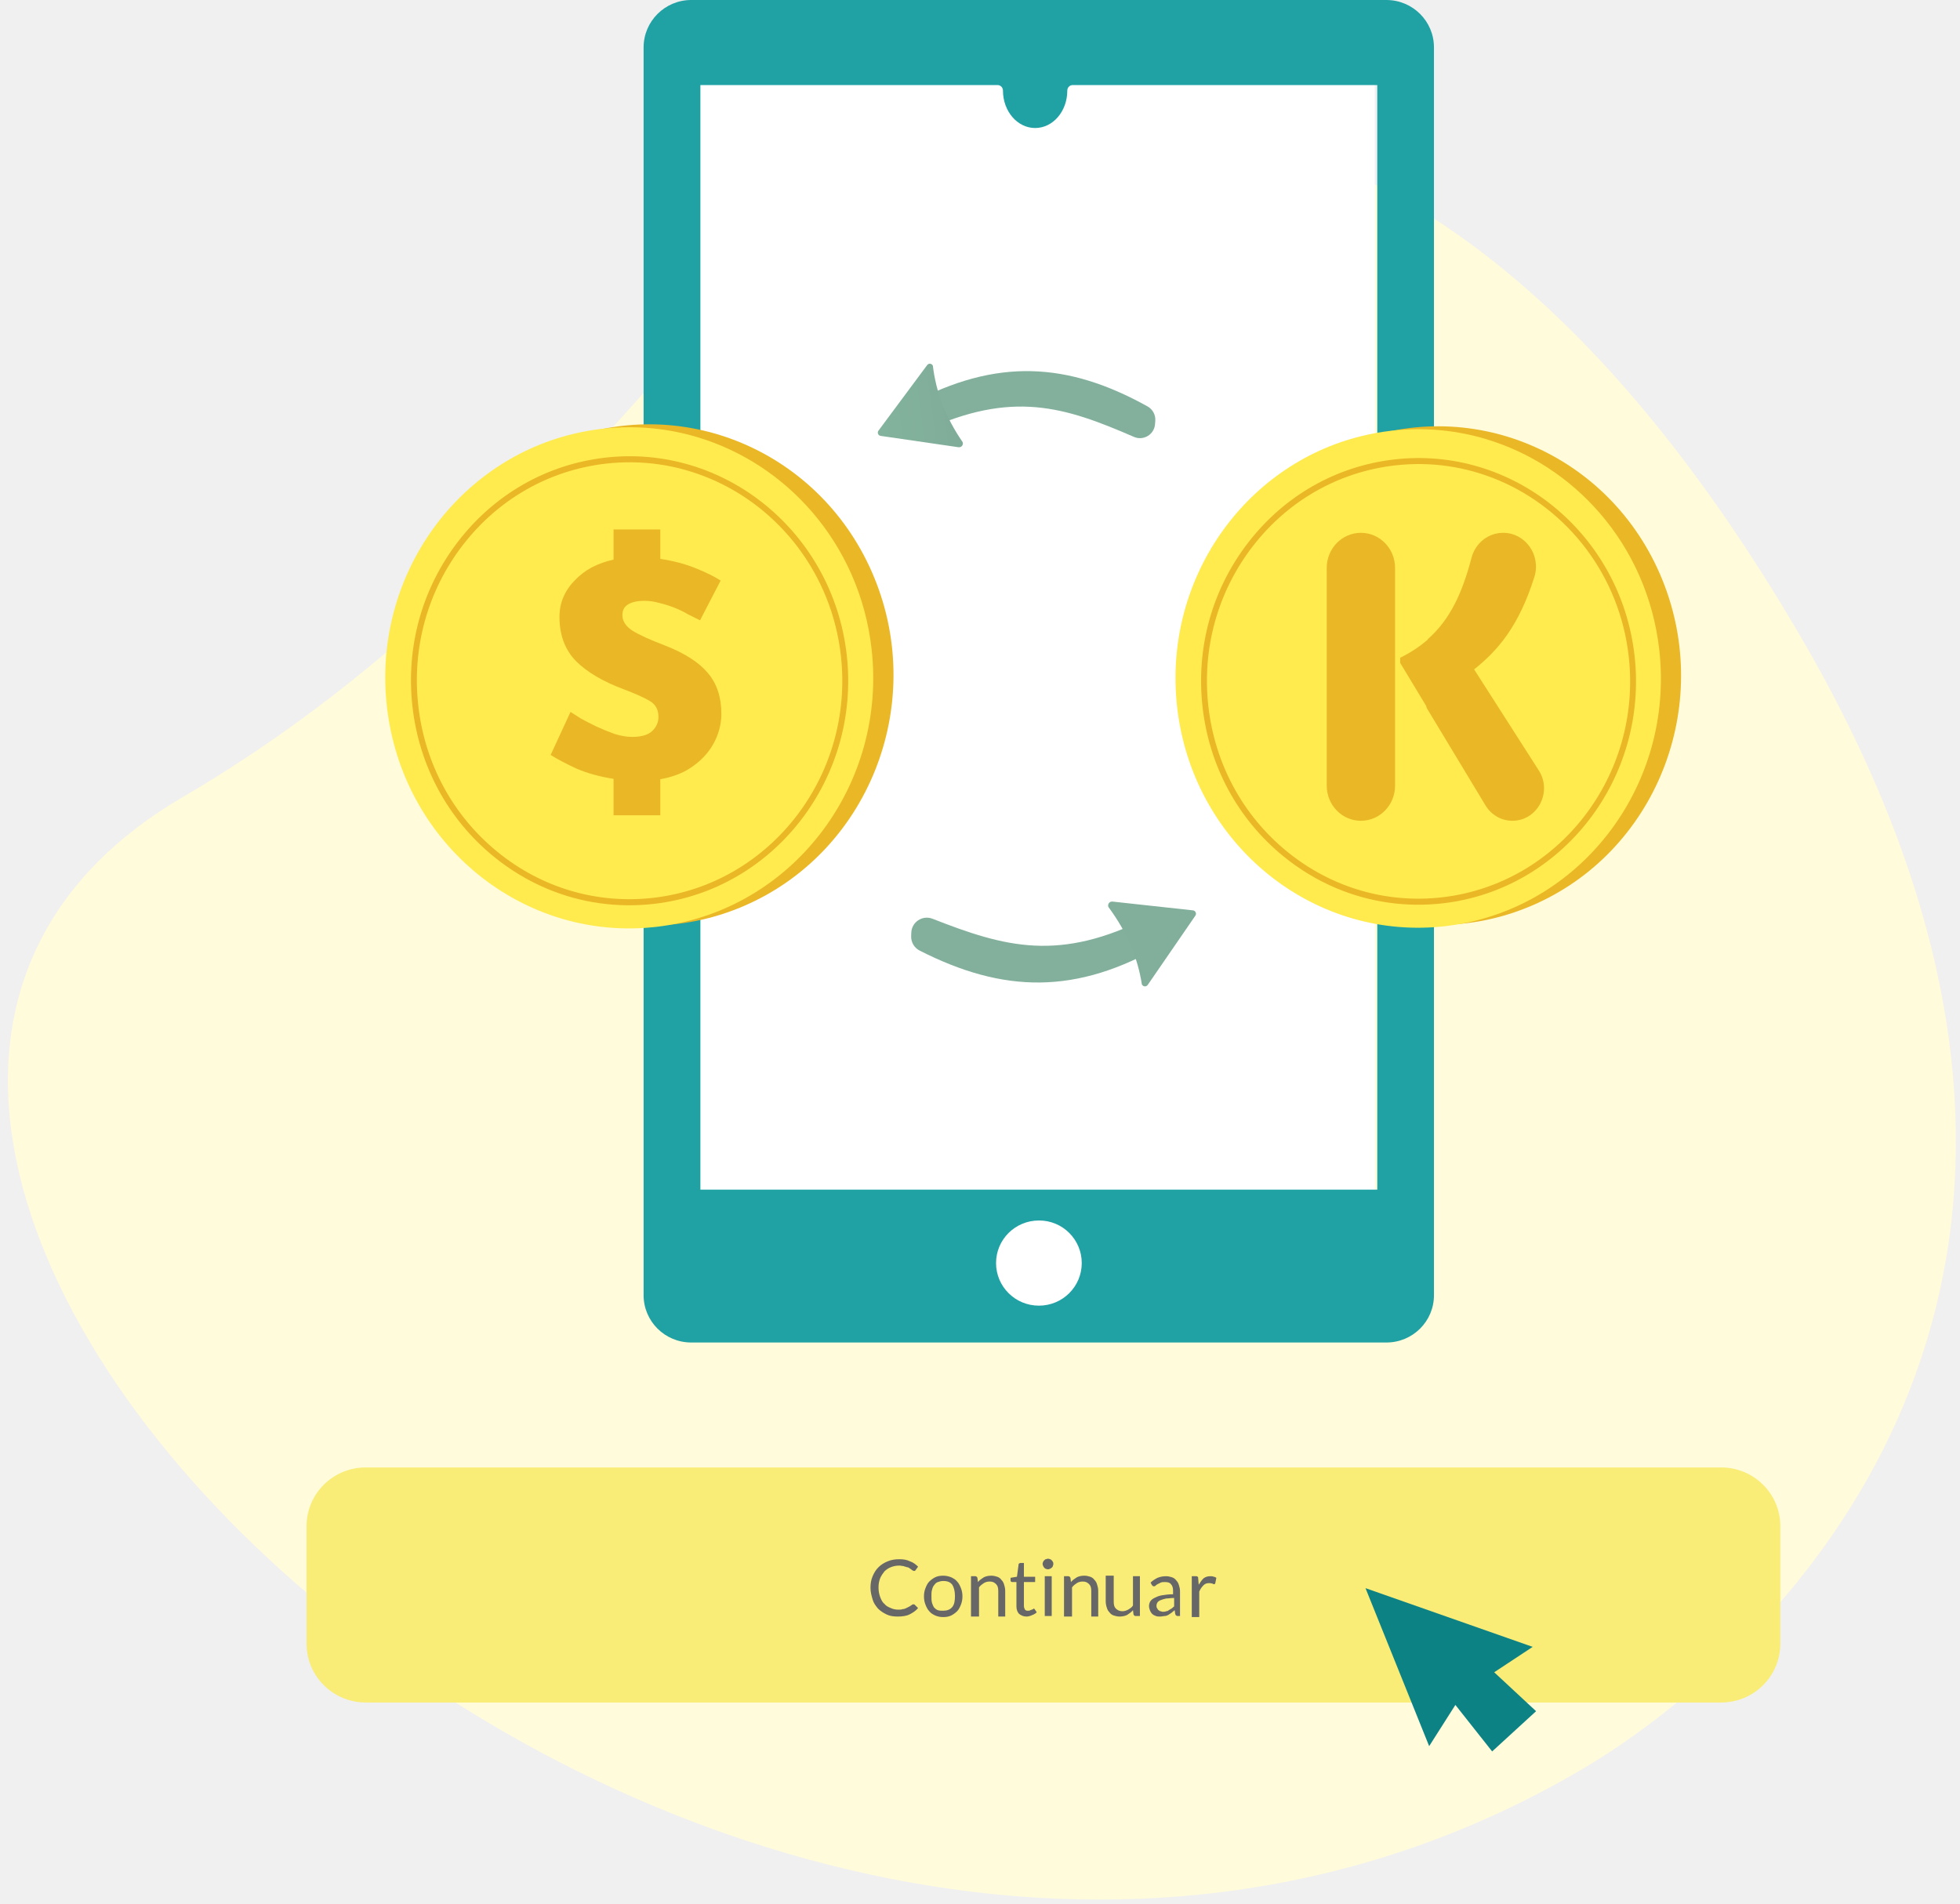
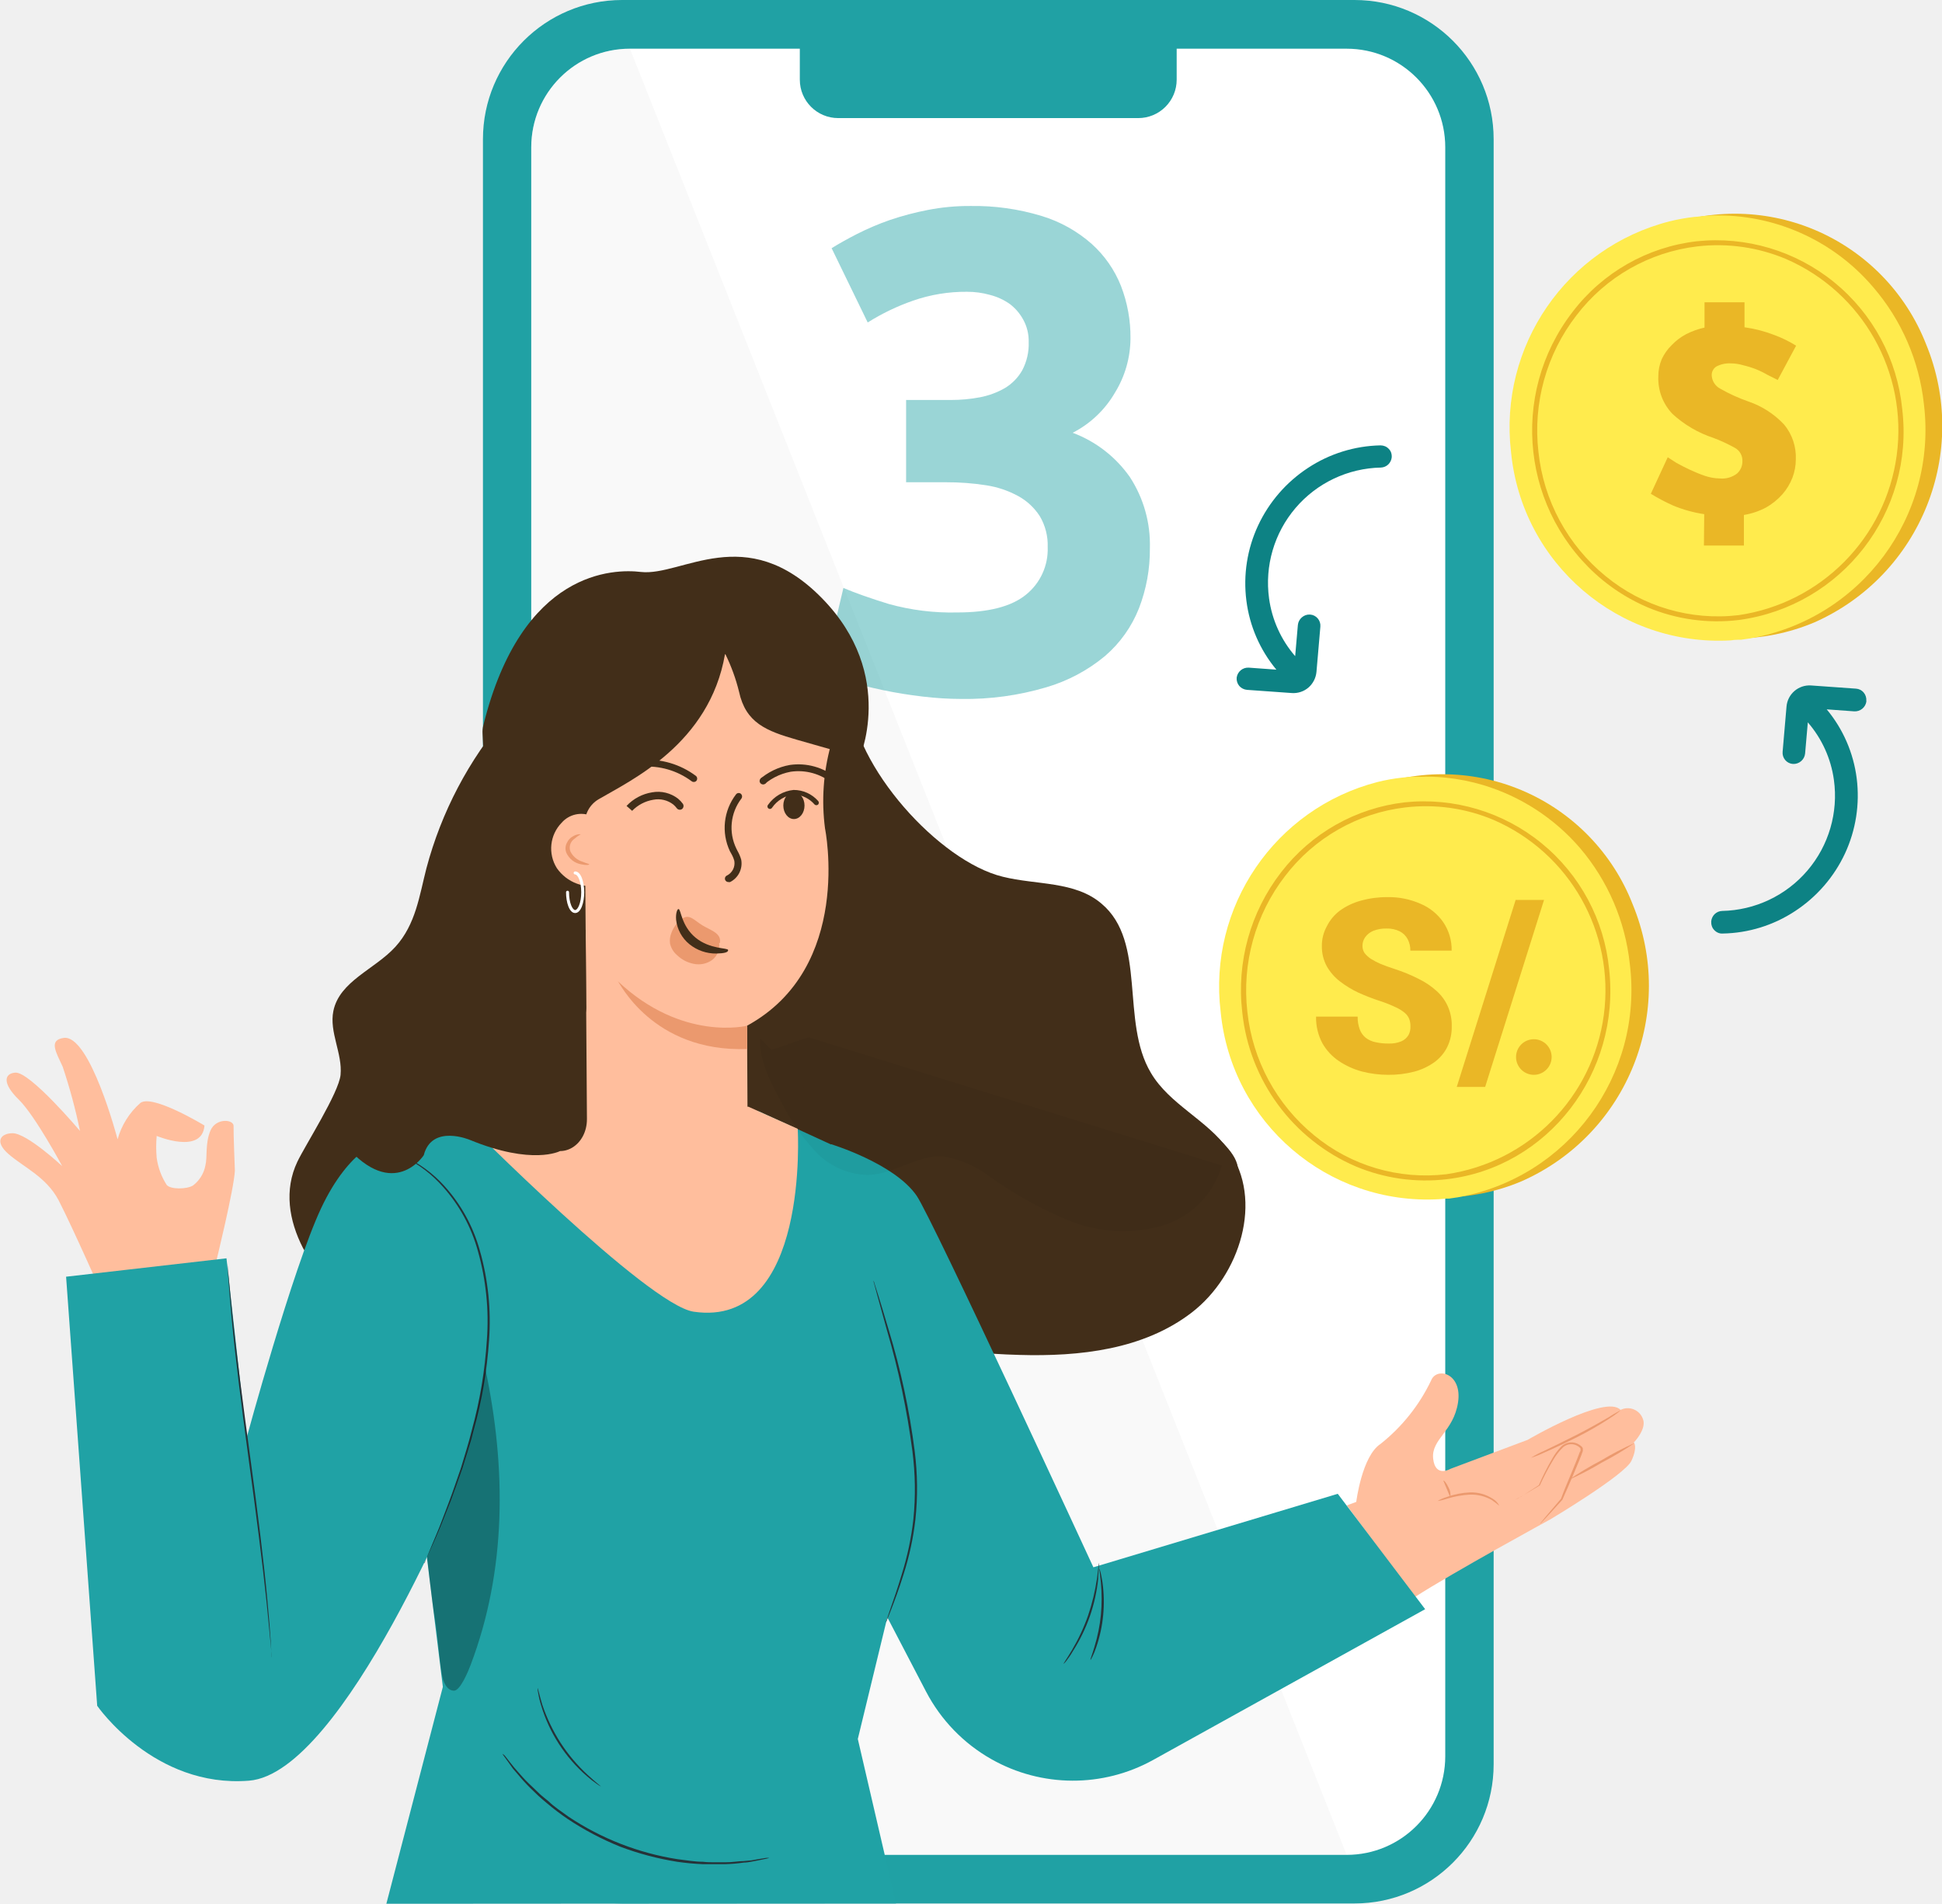
- <svg xmlns="http://www.w3.org/2000/svg" width="211" height="205" viewBox="0 0 211 205" fill="none">
-   <path d="M19.628 85.857C57.111 63.907 73.206 32.366 91.267 21.789C109.329 11.213 152.418 -2.194 193.687 68.28C234.956 138.754 189.983 178.979 170.117 190.612C77.094 245.092 -46.753 124.729 19.628 85.857Z" fill="#FFFBDB" />
-   <path d="M39.388 158H185.27C188.78 158 191.658 160.8 191.658 164.343V176.971C191.658 180.457 188.838 183.314 185.27 183.314H39.388C35.877 183.314 33 180.514 33 176.971V164.343C33 160.8 35.877 158 39.388 158Z" fill="#F9ED78" />
-   <path d="M98.373 172.743C98.431 172.743 98.431 172.743 98.488 172.8L98.834 173.143C98.603 173.429 98.258 173.657 97.913 173.829C97.568 174 97.107 174.057 96.647 174.057C96.186 174.057 95.784 174 95.438 173.829C95.093 173.657 94.805 173.486 94.518 173.2C94.287 172.914 94.057 172.629 93.942 172.229C93.827 171.829 93.712 171.429 93.712 170.971C93.712 170.514 93.769 170.114 93.942 169.714C94.115 169.314 94.287 169.029 94.575 168.743C94.863 168.457 95.151 168.286 95.553 168.114C95.956 167.943 96.359 167.886 96.82 167.886C97.28 167.886 97.625 167.943 97.97 168.114C98.316 168.229 98.603 168.457 98.834 168.686L98.546 169.086L98.488 169.143C98.488 169.143 98.431 169.143 98.373 169.143C98.316 169.143 98.316 169.143 98.258 169.086C98.201 169.086 98.143 169.029 98.085 168.971C98.028 168.914 97.97 168.914 97.913 168.857C97.855 168.8 97.74 168.743 97.625 168.743C97.51 168.686 97.395 168.686 97.28 168.629C97.165 168.629 96.992 168.571 96.82 168.571C96.474 168.571 96.186 168.629 95.899 168.743C95.611 168.857 95.381 169.029 95.208 169.2C95.035 169.429 94.863 169.657 94.748 169.943C94.633 170.229 94.575 170.571 94.575 170.914C94.575 171.314 94.633 171.6 94.748 171.943C94.863 172.229 94.978 172.514 95.208 172.686C95.381 172.914 95.611 173.029 95.899 173.143C96.129 173.257 96.417 173.314 96.704 173.314C96.877 173.314 97.05 173.314 97.165 173.257C97.337 173.257 97.453 173.2 97.568 173.143C97.683 173.086 97.798 173.029 97.913 172.971C98.028 172.914 98.143 172.8 98.258 172.743C98.316 172.743 98.316 172.743 98.373 172.743ZM101.538 169.657C101.826 169.657 102.114 169.714 102.402 169.829C102.632 169.943 102.862 170.057 103.035 170.286C103.207 170.457 103.322 170.686 103.437 170.971C103.552 171.257 103.61 171.543 103.61 171.886C103.61 172.229 103.552 172.514 103.437 172.8C103.322 173.086 103.207 173.314 103.035 173.486C102.862 173.657 102.632 173.829 102.402 173.943C102.171 174.057 101.884 174.114 101.538 174.114C101.193 174.114 100.963 174.057 100.675 173.943C100.445 173.829 100.215 173.714 100.042 173.486C99.87 173.314 99.754 173.086 99.639 172.8C99.524 172.514 99.467 172.229 99.467 171.886C99.467 171.543 99.524 171.257 99.639 170.971C99.754 170.686 99.87 170.457 100.042 170.286C100.215 170.114 100.445 169.943 100.675 169.829C100.905 169.714 101.193 169.657 101.538 169.657ZM101.538 173.429C101.941 173.429 102.286 173.314 102.517 173.029C102.747 172.743 102.804 172.343 102.804 171.829C102.804 171.314 102.689 170.914 102.517 170.629C102.286 170.343 101.999 170.229 101.538 170.229C101.308 170.229 101.136 170.286 100.963 170.343C100.79 170.4 100.675 170.514 100.56 170.686C100.445 170.8 100.387 170.971 100.33 171.2C100.272 171.371 100.272 171.6 100.272 171.886C100.272 172.114 100.272 172.343 100.33 172.571C100.387 172.743 100.445 172.914 100.56 173.086C100.675 173.2 100.79 173.314 100.963 173.371C101.136 173.429 101.308 173.429 101.538 173.429ZM104.531 174V169.714H104.991C105.106 169.714 105.164 169.771 105.221 169.886L105.279 170.343C105.452 170.114 105.682 170 105.912 169.829C106.142 169.714 106.43 169.657 106.718 169.657C106.948 169.657 107.178 169.714 107.351 169.771C107.523 169.829 107.696 169.943 107.811 170.114C107.926 170.229 108.041 170.4 108.099 170.629C108.156 170.8 108.214 171.029 108.214 171.314V174.057H107.466V171.314C107.466 170.971 107.408 170.743 107.235 170.571C107.063 170.4 106.89 170.286 106.545 170.286C106.315 170.286 106.085 170.343 105.912 170.457C105.739 170.571 105.567 170.686 105.394 170.914V174.057H104.531V174ZM110.516 174.057C110.17 174.057 109.94 173.943 109.71 173.772C109.537 173.6 109.422 173.314 109.422 172.971V170.343H108.962C108.904 170.343 108.904 170.343 108.847 170.286C108.789 170.286 108.789 170.229 108.789 170.171V169.886L109.48 169.771L109.652 168.457C109.652 168.4 109.652 168.4 109.71 168.343C109.768 168.343 109.768 168.286 109.825 168.286H110.228V169.771H111.436V170.343H110.228V172.914C110.228 173.086 110.285 173.2 110.343 173.314C110.458 173.429 110.516 173.429 110.688 173.429C110.746 173.429 110.861 173.429 110.919 173.371C110.976 173.371 111.034 173.314 111.091 173.314C111.149 173.314 111.149 173.257 111.206 173.257C111.264 173.257 111.264 173.2 111.264 173.2C111.321 173.2 111.321 173.2 111.379 173.257L111.609 173.6C111.494 173.714 111.321 173.829 111.149 173.886C110.919 174 110.688 174.057 110.516 174.057ZM113.22 169.714V174H112.472V169.714H113.22ZM113.393 168.4C113.393 168.457 113.393 168.514 113.335 168.629C113.335 168.686 113.278 168.743 113.22 168.8C113.163 168.857 113.105 168.857 113.048 168.914C112.99 168.914 112.933 168.971 112.818 168.971C112.76 168.971 112.702 168.971 112.587 168.914C112.53 168.914 112.472 168.857 112.415 168.8C112.357 168.743 112.357 168.686 112.3 168.629C112.3 168.571 112.242 168.514 112.242 168.4C112.242 168.286 112.242 168.286 112.3 168.171C112.3 168.114 112.357 168.057 112.415 168C112.472 167.943 112.53 167.886 112.587 167.886C112.645 167.886 112.702 167.829 112.818 167.829C112.875 167.829 112.933 167.829 113.048 167.886C113.105 167.886 113.163 167.943 113.22 168C113.278 168.057 113.335 168.114 113.335 168.171C113.393 168.229 113.393 168.286 113.393 168.4ZM114.544 174V169.714H115.004C115.119 169.714 115.177 169.771 115.235 169.886L115.292 170.343C115.465 170.114 115.695 170 115.925 169.829C116.155 169.714 116.443 169.657 116.731 169.657C116.961 169.657 117.191 169.714 117.364 169.771C117.536 169.829 117.709 169.943 117.824 170.114C117.939 170.229 118.054 170.4 118.112 170.629C118.169 170.8 118.227 171.029 118.227 171.314V174.057H117.479V171.314C117.479 170.971 117.421 170.743 117.249 170.571C117.076 170.4 116.903 170.286 116.558 170.286C116.328 170.286 116.098 170.343 115.925 170.457C115.752 170.571 115.58 170.686 115.407 170.914V174.057H114.544V174ZM119.896 169.714V172.457C119.896 172.8 119.953 173.029 120.126 173.2C120.299 173.372 120.529 173.486 120.817 173.486C121.047 173.486 121.219 173.429 121.45 173.314C121.622 173.2 121.852 173.086 121.968 172.857V169.714H122.716V174H122.255C122.14 174 122.083 173.943 122.025 173.829L121.968 173.371C121.795 173.6 121.565 173.714 121.335 173.886C121.104 174 120.817 174.057 120.529 174.057C120.299 174.057 120.069 174 119.896 173.943C119.723 173.886 119.551 173.771 119.435 173.6C119.32 173.486 119.205 173.314 119.148 173.086C119.09 172.914 119.033 172.686 119.033 172.4V169.657H119.896V169.714ZM127.147 174H126.802C126.744 174 126.686 174 126.629 173.943C126.571 173.943 126.571 173.886 126.514 173.772L126.456 173.371C126.341 173.486 126.226 173.543 126.111 173.657C125.996 173.714 125.881 173.829 125.766 173.886C125.651 173.943 125.535 174 125.363 174C125.248 174 125.075 174.057 124.902 174.057C124.73 174.057 124.557 174.057 124.442 174C124.269 173.943 124.154 173.886 124.039 173.772C123.924 173.657 123.867 173.543 123.809 173.429C123.752 173.257 123.694 173.143 123.694 172.914C123.694 172.743 123.752 172.571 123.809 172.457C123.924 172.286 124.039 172.171 124.269 172.057C124.5 171.943 124.73 171.829 125.075 171.771C125.42 171.714 125.823 171.657 126.284 171.657V171.314C126.284 170.971 126.226 170.743 126.053 170.571C125.938 170.4 125.708 170.343 125.42 170.343C125.248 170.343 125.075 170.343 124.96 170.4C124.845 170.457 124.73 170.514 124.615 170.571C124.5 170.629 124.442 170.686 124.385 170.743C124.327 170.8 124.269 170.8 124.212 170.8C124.154 170.8 124.097 170.8 124.097 170.743C124.039 170.743 124.039 170.686 123.982 170.629L123.867 170.4C124.097 170.171 124.385 170 124.615 169.886C124.902 169.771 125.19 169.714 125.535 169.714C125.766 169.714 125.996 169.771 126.169 169.829C126.341 169.886 126.514 170 126.629 170.171C126.744 170.286 126.859 170.457 126.917 170.686C126.974 170.857 127.032 171.086 127.032 171.314V174H127.147ZM125.19 173.543C125.305 173.543 125.42 173.543 125.535 173.486C125.651 173.486 125.766 173.429 125.823 173.371C125.938 173.314 125.996 173.257 126.111 173.2C126.226 173.143 126.284 173.029 126.399 172.971V172.057C126.053 172.057 125.766 172.114 125.535 172.114C125.305 172.171 125.075 172.229 124.96 172.286C124.787 172.343 124.672 172.457 124.615 172.514C124.557 172.629 124.5 172.743 124.5 172.857C124.5 172.971 124.5 173.086 124.557 173.143C124.615 173.2 124.615 173.314 124.73 173.371C124.787 173.429 124.845 173.486 124.96 173.486C124.96 173.486 125.075 173.543 125.19 173.543ZM128.298 174V169.714H128.758C128.816 169.714 128.873 169.714 128.931 169.771C128.988 169.829 128.988 169.829 128.988 169.943L129.046 170.629C129.219 170.343 129.391 170.114 129.564 169.943C129.794 169.771 130.024 169.714 130.312 169.714C130.427 169.714 130.542 169.714 130.657 169.771C130.772 169.771 130.83 169.829 130.945 169.886L130.83 170.457C130.83 170.514 130.772 170.571 130.715 170.571C130.657 170.571 130.6 170.571 130.542 170.514C130.485 170.514 130.369 170.457 130.197 170.457C129.909 170.457 129.736 170.514 129.564 170.686C129.391 170.857 129.219 171.086 129.103 171.371V174.114H128.298V174Z" fill="#676767" />
-   <path d="M147 171L153.854 188.013L156.676 183.573L160.635 188.581L165.363 184.248L160.855 180.057L164.997 177.322L147 171Z" fill="#0D8284" />
-   <g clip-path="url(#clip0)">
-     <rect x="74" y="8" width="74" height="121" fill="white" />
-     <path fill-rule="evenodd" clip-rule="evenodd" d="M74.412 144.55H149.256C152.084 144.55 154.383 142.264 154.37 139.44V5.097C154.37 2.286 152.084 0 149.243 0H74.412C71.585 0 69.285 2.286 69.285 5.11V139.453C69.285 142.264 71.571 144.55 74.412 144.55ZM114.898 9.75C114.898 9.427 115.155 9.158 115.479 9.158H148.269V128.09H75.399V9.158H107.39C107.715 9.158 107.972 9.427 107.972 9.75C107.972 11.982 109.527 13.784 111.435 13.784C113.356 13.784 114.898 11.982 114.898 9.75Z" fill="#20A2A5" />
-     <path d="M116.454 135.997C116.454 138.539 114.384 140.583 111.841 140.583C109.284 140.583 107.228 138.525 107.228 135.997C107.228 133.456 109.298 131.412 111.841 131.412C114.384 131.398 116.454 133.456 116.454 135.997Z" fill="white" />
-   </g>
-   <g clip-path="url(#clip1)">
-     <path d="M164.917 97.504C178.229 91.792 184.51 76.075 178.945 62.399C173.381 48.723 158.078 42.267 144.765 47.978C131.453 53.69 125.172 69.407 130.737 83.083C136.302 96.76 151.605 103.216 164.917 97.504Z" fill="#EAB726" />
-     <path d="M156.78 99.555C156.408 99.615 156.033 99.669 155.656 99.714C155.528 99.729 155.4 99.743 155.273 99.755C154.983 99.785 154.695 99.81 154.405 99.831C140.576 100.782 128.317 90.402 126.719 76.105C125.193 62.468 133.905 50.05 146.588 46.949C147.599 46.7 148.636 46.513 149.694 46.388C150.073 46.343 150.453 46.307 150.831 46.279C151.198 46.252 151.565 46.233 151.93 46.222C153.05 46.188 154.156 46.229 155.247 46.34C156.869 46.503 158.454 46.819 159.986 47.28C164.737 48.706 168.975 51.492 172.221 55.247C175.666 59.23 177.994 64.302 178.63 69.997C180.232 84.334 170.524 97.325 156.78 99.555Z" fill="#FFEB4D" />
-     <path d="M143.85 95.63C141.829 94.778 139.914 93.627 138.156 92.192C133.259 88.197 130.17 82.483 129.456 76.102C128.743 69.721 130.491 63.437 134.38 58.408C138.268 53.379 143.83 50.207 150.041 49.477C162.866 47.967 174.496 57.457 175.968 70.63C177.44 83.803 168.207 95.747 155.383 97.255C151.4 97.722 147.457 97.152 143.85 95.63ZM161.323 51.71C157.886 50.26 154.058 49.654 150.112 50.118C144.068 50.829 138.656 53.915 134.872 58.808C131.089 63.701 129.388 69.816 130.082 76.025C130.777 82.234 133.783 87.794 138.547 91.682C143.311 95.57 149.266 97.319 155.31 96.608C167.788 95.139 176.773 83.518 175.34 70.701C174.36 61.937 168.758 54.847 161.323 51.71Z" fill="#EAB726" />
-     <path d="M150.182 61.148V84.595C150.182 86.684 148.538 88.374 146.504 88.374C144.471 88.374 142.827 86.684 142.827 84.595V61.148C142.827 59.059 144.471 57.37 146.504 57.37C148.538 57.37 150.182 59.059 150.182 61.148Z" fill="#EAB726" />
-     <path d="M153.646 76.199L150.734 71.376V70.821C151.914 70.241 152.906 69.57 153.772 68.809L153.646 76.199Z" fill="#EAB726" />
-     <path d="M153.709 68.822C156.132 66.681 157.424 63.818 158.416 60.052C158.83 58.466 160.223 57.37 161.817 57.37C164.215 57.37 165.909 59.769 165.181 62.116C163.512 67.429 161.24 70.047 158.692 72.072L165.658 82.957C167.139 85.278 165.52 88.374 162.809 88.374C161.629 88.374 160.537 87.742 159.922 86.723L153.571 76.199L153.709 68.822Z" fill="#EAB726" />
-   </g>
-   <g clip-path="url(#clip2)">
-     <path d="M80.048 97.564C93.43 91.822 99.744 76.022 94.15 62.274C88.556 48.526 73.172 42.035 59.79 47.777C46.407 53.519 40.093 69.319 45.688 83.067C51.282 96.816 66.665 103.306 80.048 97.564Z" fill="#EAB726" />
-     <path d="M71.868 99.626C71.494 99.687 71.117 99.741 70.738 99.786C70.609 99.801 70.481 99.815 70.353 99.827C70.062 99.857 69.772 99.882 69.481 99.904C55.578 100.859 43.255 90.425 41.648 76.052C40.114 62.343 48.872 49.859 61.622 46.742C62.639 46.492 63.681 46.304 64.745 46.178C65.126 46.133 65.508 46.097 65.887 46.069C66.256 46.042 66.625 46.023 66.993 46.012C68.118 45.977 69.23 46.018 70.327 46.13C71.957 46.294 73.551 46.612 75.091 47.075C79.867 48.509 84.127 51.309 87.391 55.084C90.853 59.088 93.194 64.187 93.833 69.912C95.444 84.325 85.684 97.384 71.868 99.626Z" fill="#FFEB4D" />
-     <path d="M58.87 95.681C56.838 94.823 54.913 93.667 53.146 92.224C48.223 88.208 45.117 82.463 44.4 76.049C43.683 69.635 45.441 63.317 49.349 58.262C53.258 53.206 58.85 50.018 65.094 49.283C77.986 47.766 89.678 57.306 91.157 70.548C92.637 83.791 83.355 95.798 70.464 97.314C66.46 97.783 62.495 97.21 58.87 95.681ZM76.435 51.529C72.98 50.071 69.132 49.462 65.165 49.928C59.089 50.643 53.648 53.745 49.844 58.664C46.041 63.582 44.331 69.73 45.029 75.972C45.727 82.213 48.749 87.803 53.539 91.712C58.328 95.62 64.314 97.378 70.39 96.663C82.934 95.187 91.967 83.504 90.526 70.619C89.541 61.809 83.909 54.682 76.435 51.529Z" fill="#EAB726" />
-   </g>
-   <path d="M66.052 83.861C64.547 83.623 63.214 83.253 62.052 82.752C60.916 82.224 59.992 81.735 59.279 81.286L61.418 76.652C61.656 76.811 62.026 77.048 62.527 77.365C63.055 77.656 63.623 77.946 64.23 78.236C64.864 78.527 65.511 78.791 66.171 79.028C66.858 79.24 67.478 79.345 68.032 79.345C69.036 79.345 69.762 79.134 70.211 78.712C70.66 78.289 70.884 77.774 70.884 77.167C70.884 76.401 70.567 75.834 69.934 75.464C69.3 75.094 68.389 74.685 67.201 74.236C64.93 73.391 63.2 72.375 62.012 71.186C60.824 69.972 60.23 68.388 60.23 66.433C60.23 65.641 60.375 64.915 60.666 64.255C60.956 63.595 61.365 63.001 61.894 62.473C62.422 61.918 63.029 61.456 63.715 61.087C64.428 60.717 65.207 60.44 66.052 60.255V57.007H71.082V60.176C72.482 60.387 73.736 60.717 74.845 61.166C75.98 61.615 76.891 62.064 77.578 62.513L75.36 66.79C74.99 66.605 74.568 66.394 74.092 66.156C73.644 65.892 73.155 65.655 72.627 65.443C72.099 65.232 71.558 65.061 71.003 64.928C70.449 64.77 69.907 64.691 69.379 64.691C68.613 64.691 68.019 64.823 67.597 65.087C67.201 65.325 67.003 65.707 67.003 66.236C67.003 66.869 67.359 67.424 68.072 67.899C68.785 68.348 69.973 68.889 71.637 69.523C73.723 70.341 75.241 71.318 76.192 72.454C77.168 73.589 77.657 75.055 77.657 76.85C77.657 77.642 77.512 78.421 77.221 79.187C76.931 79.953 76.508 80.652 75.954 81.286C75.399 81.92 74.713 82.474 73.894 82.95C73.076 83.398 72.138 83.715 71.082 83.9V87.782H66.052V83.861Z" fill="#EAB726" />
-   <g clip-path="url(#clip3)">
-     <path d="M97.973 43.497C107.289 38.49 114.959 38.996 123.533 43.756C124.087 44.066 124.414 44.663 124.37 45.295L124.343 45.664C124.264 46.784 123.1 47.49 122.068 47.039C114.602 43.796 108.974 41.981 99.426 46.407C98.378 46.896 97.166 46.158 97.116 45.001C97.088 44.377 97.418 43.791 97.973 43.497Z" fill="#82B09C" />
-     <path d="M99.814 39.307L94.569 46.37C94.41 46.587 94.537 46.892 94.8 46.932L103.188 48.154C103.499 48.2 103.746 47.894 103.628 47.599C101.771 44.895 100.751 42.153 100.427 39.388C100.327 39.127 99.978 39.081 99.814 39.307Z" fill="url(#paint0_linear)" />
-     <path d="M125.291 101.667C115.901 107.161 107.999 106.928 99.008 102.354C98.424 102.058 98.069 101.455 98.089 100.804L98.103 100.425C98.144 99.271 99.314 98.502 100.39 98.925C108.187 101.98 114.039 103.637 123.689 98.729C124.754 98.188 126.024 98.903 126.116 100.089C126.168 100.728 125.846 101.344 125.291 101.667Z" fill="#82B09C" />
-     <path d="M123.557 106.047L128.687 98.588C128.841 98.361 128.699 98.051 128.426 98.02L119.763 97.074C119.442 97.038 119.2 97.363 119.327 97.663C121.337 100.376 122.487 103.155 122.925 105.984C123.039 106.246 123.393 106.283 123.557 106.047Z" fill="#81AF9B" />
-   </g>
+ <svg xmlns="http://www.w3.org/2000/svg" viewBox="0 0 194.22 190.36">
  <defs>
-     <linearGradient id="paint0_linear" x1="83.825" y1="46.1" x2="269.101" y2="20.695" gradientUnits="userSpaceOnUse">
-       <stop stop-color="#86BC9F" />
-       <stop offset="1" stop-color="#4C246D" />
-     </linearGradient>
-     <clipPath id="clip0">
-       <rect width="85.098" height="144.55" fill="white" transform="translate(69.2852)" />
+     <style>.cls-1{fill:none;}.cls-2{fill:#20a1a4;}.cls-3{fill:#fff;}.cls-4{opacity:0.17;}.cls-5{fill:#dbdbdb;}.cls-6{clip-path:url(#clip-path);}.cls-7{fill:#eab726;}.cls-8{fill:#ffeb4d;}.cls-9{fill:#0d8284;}.cls-10{clip-path:url(#clip-path-2);}.cls-11{opacity:0.45;}.cls-12{fill:#20a2a5;}.cls-13{fill:#422e19;}.cls-14{fill:#ffbe9d;}.cls-15{fill:#eb996e;}.cls-16{fill:#263238;}.cls-17{opacity:0.3;}.cls-18,.cls-19{opacity:0.2;}.cls-19{isolation:isolate;}</style>
+     <clipPath id="clip-path">
+       <rect class="cls-1" x="150.94" y="20.95" width="43.45" height="43.45" />
    </clipPath>
-     <clipPath id="clip1">
-       <rect width="54.789" height="54.789" fill="white" transform="translate(126.405 45.4633)" />
-     </clipPath>
-     <clipPath id="clip2">
-       <rect width="55.078" height="55.078" fill="white" transform="translate(41.333 45.2488)" />
-     </clipPath>
-     <clipPath id="clip3">
-       <rect width="35.456" height="66.481" fill="white" transform="translate(128.562 106.326) rotate(-178.657)" />
+     <clipPath id="clip-path-2">
+       <rect class="cls-1" x="121.83" y="77.07" width="43.23" height="43.23" />
    </clipPath>
  </defs>
+   <g id="Capa_2" data-name="Capa 2">
+     <g id="Capa_1-2" data-name="Capa 1">
+       <rect class="cls-2" x="48.3" width="101.08" height="190.36" rx="13.92" transform="translate(197.68 190.36) rotate(-180)" />
+       <rect class="cls-3" x="53.13" y="4.87" width="91.41" height="180.63" rx="9.86" />
+       <g class="cls-4">
+         <path class="cls-5" d="M63,185.5h71.68L63,4.87a9.86,9.86,0,0,0-9.87,9.86v160.9A9.87,9.87,0,0,0,63,185.5Z" />
+       </g>
+       <path class="cls-2" d="M83.85,4.32h30a3.84,3.84,0,0,1,3.84,3.84V11.8a0,0,0,0,1,0,0H80a0,0,0,0,1,0,0V8.16A3.84,3.84,0,0,1,83.85,4.32Z" transform="translate(197.68 16.13) rotate(-180)" />
+       <g class="cls-6">
+         <path class="cls-7" d="M181.49,62.23a21.49,21.49,0,0,0,11.12-27.85A20.53,20.53,0,0,0,165.5,23a21.49,21.49,0,0,0-11.12,27.84A20.53,20.53,0,0,0,181.49,62.23Z" />
+         <path class="cls-8" d="M175,63.85l-.89.13-.3,0q-.34,0-.69.06a20.89,20.89,0,0,1-22-18.82A21.25,21.25,0,0,1,167,22.13a19.75,19.75,0,0,1,2.46-.44c.3,0,.61-.07.91-.09l.87-.05a20.38,20.38,0,0,1,16.09,7.16,21.44,21.44,0,0,1,5.08,11.7A21.19,21.19,0,0,1,175,63.85Z" />
+         <path class="cls-7" d="M164.78,60.74A18.79,18.79,0,0,1,160.26,58a19.41,19.41,0,0,1-3-26.79,18.25,18.25,0,0,1,12.42-7.08,18.7,18.7,0,0,1,20.56,16.77A19,19,0,0,1,173.93,62,18,18,0,0,1,164.78,60.74Zm13.86-34.83a17.63,17.63,0,0,0-8.89-1.27,17.85,17.85,0,0,0-12.09,6.9,18.79,18.79,0,0,0-3.8,13.65,18.55,18.55,0,0,0,6.71,12.42,17.66,17.66,0,0,0,13.3,3.91,18.68,18.68,0,0,0,4.77-35.61Z" />
+       </g>
+       <path class="cls-7" d="M170.44,51.42a13.12,13.12,0,0,1-3.15-.88,19.12,19.12,0,0,1-2.19-1.16l1.69-3.65.87.56q.63.35,1.35.69c.5.23,1,.44,1.53.62a4.92,4.92,0,0,0,1.47.25,2.44,2.44,0,0,0,1.72-.5,1.62,1.62,0,0,0,.53-1.22,1.45,1.45,0,0,0-.75-1.34,15.78,15.78,0,0,0-2.16-1,11.24,11.24,0,0,1-4.09-2.4,5.13,5.13,0,0,1-1.41-3.75,4.36,4.36,0,0,1,.34-1.72,4.8,4.8,0,0,1,1-1.41,5.7,5.7,0,0,1,1.44-1.09,7.72,7.72,0,0,1,1.84-.66V30.23h4v2.5a13.39,13.39,0,0,1,3,.78,12.07,12.07,0,0,1,2.16,1.06L177.79,38l-1-.5a8.94,8.94,0,0,0-1.16-.57,9.49,9.49,0,0,0-1.28-.4,4.46,4.46,0,0,0-1.28-.19,2.78,2.78,0,0,0-1.41.31,1,1,0,0,0-.47.91,1.59,1.59,0,0,0,.85,1.31,16.8,16.8,0,0,0,2.81,1.28,8.75,8.75,0,0,1,3.59,2.32,5.11,5.11,0,0,1,1.16,3.46,5.17,5.17,0,0,1-.34,1.85,5.61,5.61,0,0,1-1,1.65,6.54,6.54,0,0,1-1.63,1.32,7.26,7.26,0,0,1-2.22.75v3.06h-4Z" />
+       <path class="cls-9" d="M139.14,45.3a1,1,0,0,0-.24-.4,1.1,1.1,0,0,0-.38-.27,1.22,1.22,0,0,0-.46-.09,13.67,13.67,0,0,0-7.24,2.25,13.93,13.93,0,0,0-5,5.77,13.66,13.66,0,0,0-1.17,7.5,13.42,13.42,0,0,0,3,6.91l-2.75-.2a1.15,1.15,0,0,0-1.22,1,1.14,1.14,0,0,0,.26.83,1.17,1.17,0,0,0,.77.39l4.5.32a2.31,2.31,0,0,0,1.65-.55,2.37,2.37,0,0,0,.8-1.56l.39-4.53a1.11,1.11,0,0,0-.26-.82,1.09,1.09,0,0,0-.77-.39,1.13,1.13,0,0,0-.82.28,1.14,1.14,0,0,0-.4.77l-.27,3.11a11.1,11.1,0,0,1-2.61-5.77,11.52,11.52,0,0,1,11.18-13.09,1.13,1.13,0,0,0,.74-.31,1.17,1.17,0,0,0,.35-.74A1.22,1.22,0,0,0,139.14,45.3Z" />
+       <path class="cls-9" d="M186.65,70.09a1.14,1.14,0,0,0-.26-.83,1.09,1.09,0,0,0-.77-.39l-4.5-.32a2.31,2.31,0,0,0-2.45,2.11l-.39,4.53a1.11,1.11,0,0,0,.26.82,1.09,1.09,0,0,0,.77.39,1.16,1.16,0,0,0,1.22-1.05l.27-3.11A11.1,11.1,0,0,1,183.41,78,11.52,11.52,0,0,1,172.23,91.1a1.13,1.13,0,0,0-.74.31,1.17,1.17,0,0,0-.35.73,1.24,1.24,0,0,0,.06.47,1,1,0,0,0,.24.4,1.1,1.1,0,0,0,.38.27,1,1,0,0,0,.46.08,13.57,13.57,0,0,0,7.24-2.24,13.93,13.93,0,0,0,5-5.77,13.75,13.75,0,0,0,1.17-7.5,13.42,13.42,0,0,0-3-6.91l2.75.2a1.16,1.16,0,0,0,1.22-1Z" />
+       <g class="cls-10">
+         <path class="cls-7" d="M152.21,118.12a21.36,21.36,0,0,0,11.07-27.69,20.42,20.42,0,0,0-27-11.38,21.38,21.38,0,0,0-11.07,27.7A20.41,20.41,0,0,0,152.21,118.12Z" />
+         <path class="cls-8" d="M145.79,119.74l-.88.13-.3,0-.69.06a20.78,20.78,0,0,1-21.84-18.72,21.12,21.12,0,0,1,15.67-23,18.21,18.21,0,0,1,2.45-.44l.9-.09c.29,0,.58,0,.87,0a18.87,18.87,0,0,1,2.61.09,20.3,20.3,0,0,1,3.74.74A20.62,20.62,0,0,1,158,84.79,21.36,21.36,0,0,1,163,96.42,21.07,21.07,0,0,1,145.79,119.74Z" />
+         <path class="cls-7" d="M135.59,116.65a18.91,18.91,0,0,1-11.35-15.41,19.2,19.2,0,0,1,3.88-14,18.25,18.25,0,0,1,12.36-7,18.61,18.61,0,0,1,20.45,16.69c1.16,10.39-6.12,19.82-16.24,21A18.05,18.05,0,0,1,135.59,116.65ZM149.38,82a17.44,17.44,0,0,0-8.85-1.25,17.74,17.74,0,0,0-12,6.85,18.72,18.72,0,0,0-3.78,13.59,18.48,18.48,0,0,0,6.68,12.35,17.53,17.53,0,0,0,13.23,3.89A18.58,18.58,0,0,0,149.38,82Z" />
+         <path class="cls-7" d="M141.06,102.63a2.05,2.05,0,0,0-.12-.72,1.55,1.55,0,0,0-.44-.61,3.87,3.87,0,0,0-.92-.57,12.61,12.61,0,0,0-1.56-.62,21.17,21.17,0,0,1-2.19-.85A9.84,9.84,0,0,1,134,98.14a5.07,5.07,0,0,1-1.31-1.51,4.11,4.11,0,0,1-.49-2,4,4,0,0,1,.5-2A4.45,4.45,0,0,1,134,91.07a6.5,6.5,0,0,1,2.11-1,9.53,9.53,0,0,1,2.64-.35,7.77,7.77,0,0,1,3.33.67,5.22,5.22,0,0,1,2.27,1.85,4.87,4.87,0,0,1,.83,2.83h-4.13a2.38,2.38,0,0,0-.27-1.15,1.86,1.86,0,0,0-.79-.78,2.83,2.83,0,0,0-1.34-.28,3.34,3.34,0,0,0-1.31.23,1.9,1.9,0,0,0-.81.64,1.49,1.49,0,0,0-.27.87,1.28,1.28,0,0,0,.21.71,2.76,2.76,0,0,0,.63.58,7.52,7.52,0,0,0,1,.52c.4.16.84.32,1.33.48a16.51,16.51,0,0,1,2.44,1,7.74,7.74,0,0,1,1.81,1.22,4.52,4.52,0,0,1,1.12,1.54,4.65,4.65,0,0,1,.39,2,4.56,4.56,0,0,1-.45,2.06,4.18,4.18,0,0,1-1.29,1.52,6.23,6.23,0,0,1-2,.94,10,10,0,0,1-2.61.32,10.51,10.51,0,0,1-2.62-.33,7.76,7.76,0,0,1-2.32-1.05,5.3,5.3,0,0,1-1.66-1.8,5.42,5.42,0,0,1-.62-2.64h4.16a3.47,3.47,0,0,0,.21,1.28,1.94,1.94,0,0,0,.59.83,2.37,2.37,0,0,0,1,.45,5.6,5.6,0,0,0,1.3.13,3,3,0,0,0,1.27-.22,1.56,1.56,0,0,0,.71-.62A1.67,1.67,0,0,0,141.06,102.63Z" />
+         <path class="cls-7" d="M154.42,90l-5.89,18.7h-2.84L151.58,90Z" />
+         <circle class="cls-7" cx="153.4" cy="105.71" r="1.78" />
+       </g>
+       <g class="cls-11">
+         <path class="cls-12" d="M96.15,69.9a33.22,33.22,0,0,1-3.88-.24c-1.36-.16-2.68-.37-4-.65s-2.43-.56-3.47-.88a20.25,20.25,0,0,1-2.45-.89l2-8.44q1.77.75,4.53,1.6a23.44,23.44,0,0,0,6.84.85c3.13,0,5.43-.59,6.88-1.77a5.83,5.83,0,0,0,2.18-4.77,5.68,5.68,0,0,0-.79-3.09,6,6,0,0,0-2.14-2,9.76,9.76,0,0,0-3.23-1.09,25.26,25.26,0,0,0-4-.3h-4V40h4.5a15.23,15.23,0,0,0,2.89-.27,8,8,0,0,0,2.49-.92,4.89,4.89,0,0,0,1.73-1.77,5.62,5.62,0,0,0,.65-2.83,4.41,4.41,0,0,0-.55-2.25A4.86,4.86,0,0,0,101,30.41a6,6,0,0,0-2-.92,8.36,8.36,0,0,0-2.28-.31,16,16,0,0,0-5.41.89,22.09,22.09,0,0,0-4.53,2.18l-3.61-7.43c.73-.45,1.58-.93,2.56-1.43A26.37,26.37,0,0,1,89,22a28.91,28.91,0,0,1,3.78-1A21.53,21.53,0,0,1,97,20.6a23.24,23.24,0,0,1,7.18,1,13.49,13.49,0,0,1,5,2.79,11.22,11.22,0,0,1,2.93,4.21,14.15,14.15,0,0,1,.95,5.27,10.45,10.45,0,0,1-1.56,5.41,10.33,10.33,0,0,1-4.22,4A12.22,12.22,0,0,1,113,47.71a12.37,12.37,0,0,1,2,7.12,16.21,16.21,0,0,1-1.09,6,12.18,12.18,0,0,1-3.4,4.78,16.42,16.42,0,0,1-5.89,3.13A28.41,28.41,0,0,1,96.15,69.9Z" />
+       </g>
+       <path class="cls-13" d="M85,69.63c.36,7,8.91,16.5,15.29,18.05,3.37.84,7.22.42,9.87,2.69,4.57,3.83,1.87,11.78,4.94,16.92,1.86,3.17,5.65,4.72,7.76,7.71,3.55,5,1.15,12.55-3.67,16.26s-11.2,4.42-17.28,4.24c-13.24-.35-26.85-4.54-36.48-13.86-4.51-4.37-22.15-17.94-16-50" />
+       <path class="cls-13" d="M76.76,100.42a14.47,14.47,0,0,0,4.51,9.32A14.77,14.77,0,0,0,91,113.63c2.53.06,5.24-.54,7.59.48,2,.89,3.31,2.86,4.94,4.36A14.65,14.65,0,0,0,118,121.7c2.11-.72,5.42-2.22,5.78-4.37.3-1.67-1.74-3.28-3-4.48a14.14,14.14,0,0,0-4.27-2.63C104.21,104.48,91,100.3,77.42,99.58" />
+       <path class="cls-14" d="M20.45,112.56s-5.24-3.19-6.42-2.25a7.51,7.51,0,0,0-2.27,3.63S9,103.4,6.36,103.8c-1.51.22-.77,1.4-.09,2.88A55.89,55.89,0,0,1,8,113.1s-5-5.93-6.47-5.83c-1.13.09-1.3,1.09.34,2.69s4.35,6.66,4.35,6.66-3.5-3.27-4.95-3.29c-1.15,0-1.9.79-.41,2.09s3.76,2.27,5,4.61c1.49,2.9,4.66,10.1,4.66,10.1l11.09-3.92s1.81-7.36,1.88-9.15c0,0-.15-3.78-.13-4.45s-1.76-.84-2.31.45-.29,2.64-.51,3.5a3.27,3.27,0,0,1-1.24,2c-.63.38-2.23.41-2.63-.06a6.7,6.7,0,0,1-1-2.71,12.06,12.06,0,0,1,0-2.19S20.22,115.51,20.45,112.56Z" />
+       <path class="cls-14" d="M145.07,146.89l7.7-2.89s7.85-4.6,9.3-3a1.61,1.61,0,0,1,2.24.91c.4,1-.91,2.35-.91,2.35s.41.42-.24,1.83-8.1,5.85-8.1,5.85-9.69,5.28-13.6,7.8l-6.76-9.19.94-.35s.56-4.58,2.43-5.8a18,18,0,0,0,5.05-6.33c.54-1.41,3.14-.76,2.7,2.17s-2.7,3.68-2.49,5.63S145.07,146.89,145.07,146.89Z" />
+       <path class="cls-15" d="M156.88,148a30.75,30.75,0,0,0,3.35-1.75,32.85,32.85,0,0,0,3.25-1.94,31.37,31.37,0,0,0-3.36,1.75A33.36,33.36,0,0,0,156.88,148Z" />
+       <path class="cls-15" d="M153.12,145.79a10.54,10.54,0,0,0,1.38-.55c.85-.37,2-.9,3.25-1.53a33.88,33.88,0,0,0,3.12-1.79c.39-.25.7-.46.9-.62a1.67,1.67,0,0,0,.3-.26,13.68,13.68,0,0,0-1.28.75c-.79.46-1.89,1.08-3.14,1.72s-2.39,1.18-3.21,1.58A8.82,8.82,0,0,0,153.12,145.79Z" />
+       <path class="cls-15" d="M151.5,150a4.22,4.22,0,0,0,.68-.37l1.82-1.08h0v0a24.7,24.7,0,0,1,1.31-2.5,5.84,5.84,0,0,1,1-1.3,1.23,1.23,0,0,1,1.52-.11.88.88,0,0,1,.24.22l0,.05,0,.1c0,.06,0,.12-.07.19-.09.25-.19.51-.29.76l-.59,1.44c-.38.91-.74,1.75-1,2.48v0l-1.55,1.82-.41.5a1,1,0,0,0-.14.19.79.79,0,0,0,.17-.16l.45-.47,1.61-1.77h0c.32-.72.69-1.55,1.08-2.47q.3-.69.6-1.44c.1-.25.21-.5.3-.77a1.18,1.18,0,0,0,.07-.2l0-.1a.68.68,0,0,0,0-.15.42.42,0,0,0-.16-.23l-.18-.14a1.48,1.48,0,0,0-.93-.24,1.5,1.5,0,0,0-.85.37,6,6,0,0,0-1,1.36,24.27,24.27,0,0,0-1.28,2.55l0,0-1.78,1.15A5.54,5.54,0,0,0,151.5,150Z" />
+       <path class="cls-15" d="M143.77,150.11a5,5,0,0,0,.95-.23,9.54,9.54,0,0,1,2.28-.41,4.18,4.18,0,0,1,2.19.54,8.36,8.36,0,0,1,.76.58,1.74,1.74,0,0,0-.67-.71,3.92,3.92,0,0,0-2.29-.63,7.74,7.74,0,0,0-2.32.47A3.87,3.87,0,0,0,143.77,150.11Z" />
+       <path class="cls-15" d="M144.35,148.07s.14.37.33.8.3.8.37.78a1.41,1.41,0,0,0-.17-.87C144.68,148.33,144.4,148,144.35,148.07Z" />
+       <path class="cls-13" d="M29.74,116.18c.78-1.64,4.15-6.89,4.32-8.69.2-2.14-1.15-4.27-.72-6.38.61-3,4.17-4.18,6.21-6.43s2.39-5.11,3.1-7.86a38.71,38.71,0,0,1,8-15.22c6,.6,12.19.46,18.26.67,2.4.09,5,0,7.54,0a318.88,318.88,0,0,1-3.31,33.51c-1.15,2-2.3,4-3.4,6.09a78.58,78.58,0,0,0-4.76,10.34l-26.77,8.92a13.24,13.24,0,0,1-7.91-6.32C28.89,122.05,28.4,119,29.74,116.18Z" />
+       <path class="cls-12" d="M83.12,114.43s6.34,1.92,8.56,5.16c1.57,2.28,17.67,37.15,17.67,37.15l24.44-7.35,8.74,11.54L115.34,176a16.55,16.55,0,0,1-16.19-.07h0a16.58,16.58,0,0,1-6.53-6.75l-6.91-13.25Z" />
+       <path class="cls-12" d="M89.61,190.36l-3.82-16.45L88.68,162c1.86-6.15,3.46-16.17,1.43-24.23l-6.75-23.2-7.44-3.42-16.64-1.87c-.66.22-18.14,4-18.14,4a26.73,26.73,0,0,0-3.33.93l-2,12.7,5.91,20.93,2.57,20.86-5.65,21.69Z" />
+       <path class="cls-14" d="M79.78,112.89l-4.93-2.21-21.66-.05-6.69,1.46s18.27,18.42,22.88,19.09C81,132.87,79.78,112.89,79.78,112.89Z" />
+       <path class="cls-12" d="M38.3,114s-3.33.75-6.19,6.84-7.46,23-7.46,23l-2-18L6.61,127.68l3.11,42.91s5.68,8.25,15.19,7.49S46.5,147.25,46.5,147.25Z" />
+       <path class="cls-16" d="M27.15,165.8s0,0,0-.11l0-.3-.07-1.17c-.06-1-.18-2.48-.35-4.29-.33-3.62-.94-8.6-1.69-14.09s-1.39-10.47-1.77-14.08c-.19-1.8-.33-3.27-.42-4.28-.05-.49-.08-.88-.11-1.16l0-.3c0-.07,0-.11,0-.11v.41l.07,1.17c.07,1,.19,2.48.35,4.29.34,3.62.95,8.6,1.7,14.09s1.39,10.47,1.77,14.08c.18,1.8.33,3.26.42,4.28l.11,1.16,0,.3C27.14,165.76,27.15,165.8,27.15,165.8Z" />
+       <path class="cls-16" d="M109.07,166s.08-.11.18-.32a7.49,7.49,0,0,0,.38-.93,14,14,0,0,0,.63-6.5c-.07-.42-.13-.75-.19-1s-.1-.35-.12-.35.07.52.15,1.35a17.34,17.34,0,0,1,0,3.25,16.54,16.54,0,0,1-.64,3.18C109.23,165.5,109,166,109.07,166Z" />
+       <path class="cls-16" d="M106.37,166.4a2.2,2.2,0,0,0,.29-.32c.17-.22.4-.54.67-1a16.85,16.85,0,0,0,1.67-3.45,16.53,16.53,0,0,0,.83-3.75c0-.49.07-.89.07-1.16a1.21,1.21,0,0,0,0-.43s-.06.61-.19,1.57a21,21,0,0,1-.89,3.7,19.42,19.42,0,0,1-1.6,3.44C106.7,165.88,106.34,166.37,106.37,166.4Z" />
+       <path class="cls-16" d="M87.35,128.06a1.74,1.74,0,0,0,.08.34l.27,1,1,3.62a79.49,79.49,0,0,1,2.55,12.11,29.89,29.89,0,0,1,.1,6.79,29.38,29.38,0,0,1-1.14,5.44c-.45,1.51-.88,2.73-1.17,3.56l-.34,1a1.79,1.79,0,0,0-.11.34,1.85,1.85,0,0,0,.15-.33l.38-.95c.32-.83.77-2,1.25-3.55a28.88,28.88,0,0,0,1.18-5.46,29.67,29.67,0,0,0-.07-6.84A73.8,73.8,0,0,0,88.88,133c-.44-1.52-.83-2.75-1.09-3.6l-.32-1A1.38,1.38,0,0,0,87.35,128.06Z" />
+       <path class="cls-16" d="M42.41,156.33s0,0,.06-.1l.15-.32.56-1.24c.24-.54.54-1.19.87-2l1.05-2.64c.38-1,.75-2.08,1.16-3.24.19-.6.38-1.21.57-1.84q.15-.47.3-1c.09-.32.17-.66.26-1a44,44,0,0,0,1.52-8.92,25.91,25.91,0,0,0-.93-9,15.91,15.91,0,0,0-3.56-6.45,12.51,12.51,0,0,0-4-2.94,7.84,7.84,0,0,0-1.27-.47l-.34-.1-.12,0,.11,0,.33.12a9.7,9.7,0,0,1,1.25.51,12.51,12.51,0,0,1,3.93,3,15.94,15.94,0,0,1,3.48,6.4,25.7,25.7,0,0,1,.9,8.92A44.56,44.56,0,0,1,47.19,143c-.09.34-.17.67-.26,1l-.29,1-.55,1.83c-.41,1.16-.77,2.26-1.14,3.24l-1,2.65c-.31.78-.6,1.43-.83,2l-.52,1.25-.13.33A.82.82,0,0,0,42.41,156.33Z" />
+       <g class="cls-17">
+         <path d="M48.54,136.89c2.1,9.94,2.13,20.16-1.49,29.66-.21.55-1,2.5-1.63,2.53-.75,0-1.1-.89-1.23-1.62-.26-1.52-.43-4-.69-5.52-.33-1.89-.79-6.28-.79-6.28s1.74-4,2.51-6.11a60.89,60.89,0,0,0,3.27-12.34" />
+       </g>
+       <path class="cls-16" d="M50.25,175.39a1.38,1.38,0,0,0,.17.26l.52.72.37.52.5.58a18.16,18.16,0,0,0,1.25,1.37l.78.75c.27.26.58.5.89.77a24.06,24.06,0,0,0,2.06,1.56A29.27,29.27,0,0,0,62,184.67a29,29,0,0,0,5.72,1.52,24.35,24.35,0,0,0,2.57.24c.41,0,.8,0,1.17,0l1.08,0a15.77,15.77,0,0,0,1.85-.16c.28,0,.53-.05.76-.09l.63-.12.87-.18a1.54,1.54,0,0,0,.29-.08l-.3,0-.88.14-.62.11-.76.07c-.54,0-1.16.13-1.84.12l-1.08,0c-.37,0-.76,0-1.16-.05-.8,0-1.65-.15-2.55-.26a27.23,27.23,0,0,1-10.88-4.24c-.73-.53-1.45-1-2-1.54-.31-.26-.62-.49-.9-.75l-.77-.74a15.44,15.44,0,0,1-1.28-1.33l-.5-.57-.4-.5-.54-.69A1.76,1.76,0,0,0,50.25,175.39Z" />
+       <path class="cls-16" d="M53.76,168.82a1.83,1.83,0,0,0,.06.47,8.64,8.64,0,0,0,.3,1.26,14.86,14.86,0,0,0,1.78,3.86,15.13,15.13,0,0,0,2.8,3.22,10,10,0,0,0,1,.78,2.1,2.1,0,0,0,.41.25s-.53-.42-1.33-1.15a16.84,16.84,0,0,1-2.72-3.22,17.22,17.22,0,0,1-1.82-3.79C53.93,169.47,53.8,168.81,53.76,168.82Z" />
+       <g class="cls-18">
+         <g class="cls-19">
+           <path d="M76.34,102.33c-1,2.63.48,5.5,1.86,8a20.91,20.91,0,0,0,3.37,4.84,7.36,7.36,0,0,0,5.24,2.33c2.59-.06,4.94-2,7.47-1.85A10.26,10.26,0,0,1,99,117.69a40,40,0,0,0,8,4.42,14.4,14.4,0,0,0,9,.54,8.82,8.82,0,0,0,6.2-6.09" />
+         </g>
+       </g>
+       <path class="cls-14" d="M74.8,122.51c0-4.75-.09-20-.08-19.93s6.89.61,8.26-9.24c.68-4.9.4-12.94,0-19.51-.38-5.92-4-13.18-9.37-12.57L56.83,65.87A3.34,3.34,0,0,0,54,69.39h0l1.21,45.67Z" />
+       <path class="cls-15" d="M74.71,102.58s-6.47,1.63-12.92-4.45c.11,0,3.42,7.11,12.92,6.78Z" />
+       <path class="cls-13" d="M48.5,78.29c0,5.64-1.28,19.15,5.83,24.54a2.68,2.68,0,0,0,4.3-2.33l-.14-18.13a2.79,2.79,0,0,1,1.38-2.44c3.2-1.88,11.09-5.52,12.64-14.52l.06.06a18.64,18.64,0,0,1,1.34,3.7c.67,3.12,2.72,3.93,5.79,4.81l4.14,1.18a3,3,0,0,1,.42.16l1.6.76s3.93-8.53-3.67-16.27-14-2.15-18.09-2.61c-2.67-.32-11.9-.26-15.76,15.33a2.67,2.67,0,0,0-.08.84Z" />
+       <path class="cls-13" d="M58.57,93l.13,18.92c0,2.58-2.43,4.13-4.3,2.57-5.94-5-6-16.19-5.89-23.38A34,34,0,0,0,58.57,93Z" />
+       <path class="cls-13" d="M83.07,74.59a21.08,21.08,0,0,0-.56,8.26s2.86,13.91-7.8,19.73L77.17,105l12.63-4.36L88.61,86.55l-3-12Z" />
+       <path class="cls-13" d="M72.86,88.21a.32.32,0,0,0,.16,0,2.08,2.08,0,0,0,1.11-2.23,3.88,3.88,0,0,0-.37-.88l-.12-.24a4.78,4.78,0,0,1,.51-5,.36.36,0,0,0-.06-.48.34.34,0,0,0-.48.06A5.49,5.49,0,0,0,73,85.13l.14.25a3.08,3.08,0,0,1,.3.71,1.38,1.38,0,0,1-.76,1.48.34.34,0,0,0-.14.46A.35.35,0,0,0,72.86,88.21Z" />
+       <ellipse class="cls-13" cx="79.4" cy="80.56" rx="1.06" ry="1.35" />
+       <path class="cls-13" d="M77,80.9a.25.25,0,0,1-.19-.41A3.55,3.55,0,0,1,79.37,79a3.26,3.26,0,0,1,2.45,1.1.26.26,0,0,1,0,.36.26.26,0,0,1-.35,0,2.87,2.87,0,0,0-2-1H79.4a3.1,3.1,0,0,0-2.18,1.31A.26.26,0,0,1,77,80.9Z" />
+       <path class="cls-13" d="M63.22,81.09l-.56-.5.28.26-.28-.25a4.45,4.45,0,0,1,2.55-1.36,3.27,3.27,0,0,1,2.61.64,2.72,2.72,0,0,1,.47.5.39.39,0,0,1-.08.53.38.38,0,0,1-.53-.09,2.25,2.25,0,0,0-.34-.36,2.48,2.48,0,0,0-2-.48A3.81,3.81,0,0,0,63.22,81.09Z" />
+       <path class="cls-13" d="M69.42,78.2a.31.31,0,0,0,.24-.13.35.35,0,0,0-.07-.48A8.1,8.1,0,0,0,64.15,76H64a8.16,8.16,0,0,0-5,2.41.34.34,0,0,0,0,.48.34.34,0,0,0,.48,0,7.49,7.49,0,0,1,4.69-2.21,7.41,7.41,0,0,1,5,1.45A.35.35,0,0,0,69.42,78.2Z" />
+       <path class="cls-13" d="M83.65,77.8A6,6,0,0,0,79,76.5,6.32,6.32,0,0,0,75.9,78c.08.24.16.48.23.72a5.65,5.65,0,0,1,2.94-1.54,5.34,5.34,0,0,1,4.16,1.15.34.34,0,0,0,.48,0A.35.35,0,0,0,83.65,77.8Z" />
+       <path class="cls-14" d="M76.07,77.79l.47.62-.43.39-.27-.87Z" />
+       <circle class="cls-13" cx="76.32" cy="78.1" r="0.35" />
+       <path class="cls-15" d="M72,94.31c.18-1-.94-1.27-1.77-1.78s-1.3-1.2-2.07-.61a3.08,3.08,0,0,0-1,1.34,2.08,2.08,0,0,0-.15,1.1,2.12,2.12,0,0,0,.69,1.15,3.3,3.3,0,0,0,1.68.88A2.34,2.34,0,0,0,71.23,96a1.84,1.84,0,0,0,.69-1.7" />
+       <path class="cls-13" d="M67.86,90.91c.25,0,.26,1.67,1.7,2.86s3.24,1,3.26,1.24-.4.33-1.16.35a4.19,4.19,0,0,1-2.72-.94A3.66,3.66,0,0,1,67.62,92C67.56,91.32,67.74,90.9,67.86,90.91Z" />
+       <path class="cls-14" d="M59.17,81.61a2.6,2.6,0,0,0-3,.67,3.69,3.69,0,0,0-.48,4.54,4.22,4.22,0,0,0,4.51,1.68" />
+       <path class="cls-15" d="M58.93,86.44c0,.06-.3.11-.79,0a2,2,0,0,1-1.5-1.16,1.17,1.17,0,0,1,.06-1,1.34,1.34,0,0,1,.6-.64,1.3,1.3,0,0,1,.79-.21s-.31.16-.61.43a1.08,1.08,0,0,0-.42,1.32,2,2,0,0,0,1.21,1C58.63,86.34,58.93,86.39,58.93,86.44Z" />
+       <path class="cls-3" d="M57.52,91.31c-.59,0-.91-1.07-.91-2.08a.15.15,0,0,1,.3,0c0,1.1.36,1.78.61,1.78s.61-.68.61-1.78-.36-1.78-.61-1.78a.15.15,0,1,1,0-.3c.59,0,.91,1.07.91,2.08S58.11,91.31,57.52,91.31Z" />
+       <path class="cls-13" d="M56,115.12s-2.74,1.45-9-1.12c0,0-3.81-1.62-4.62,1.53,0,0-3,4.64-7.85-1l7.11-7.92,9.66-.56,3.9,4.93Z" />
+     </g>
+   </g>
</svg>
